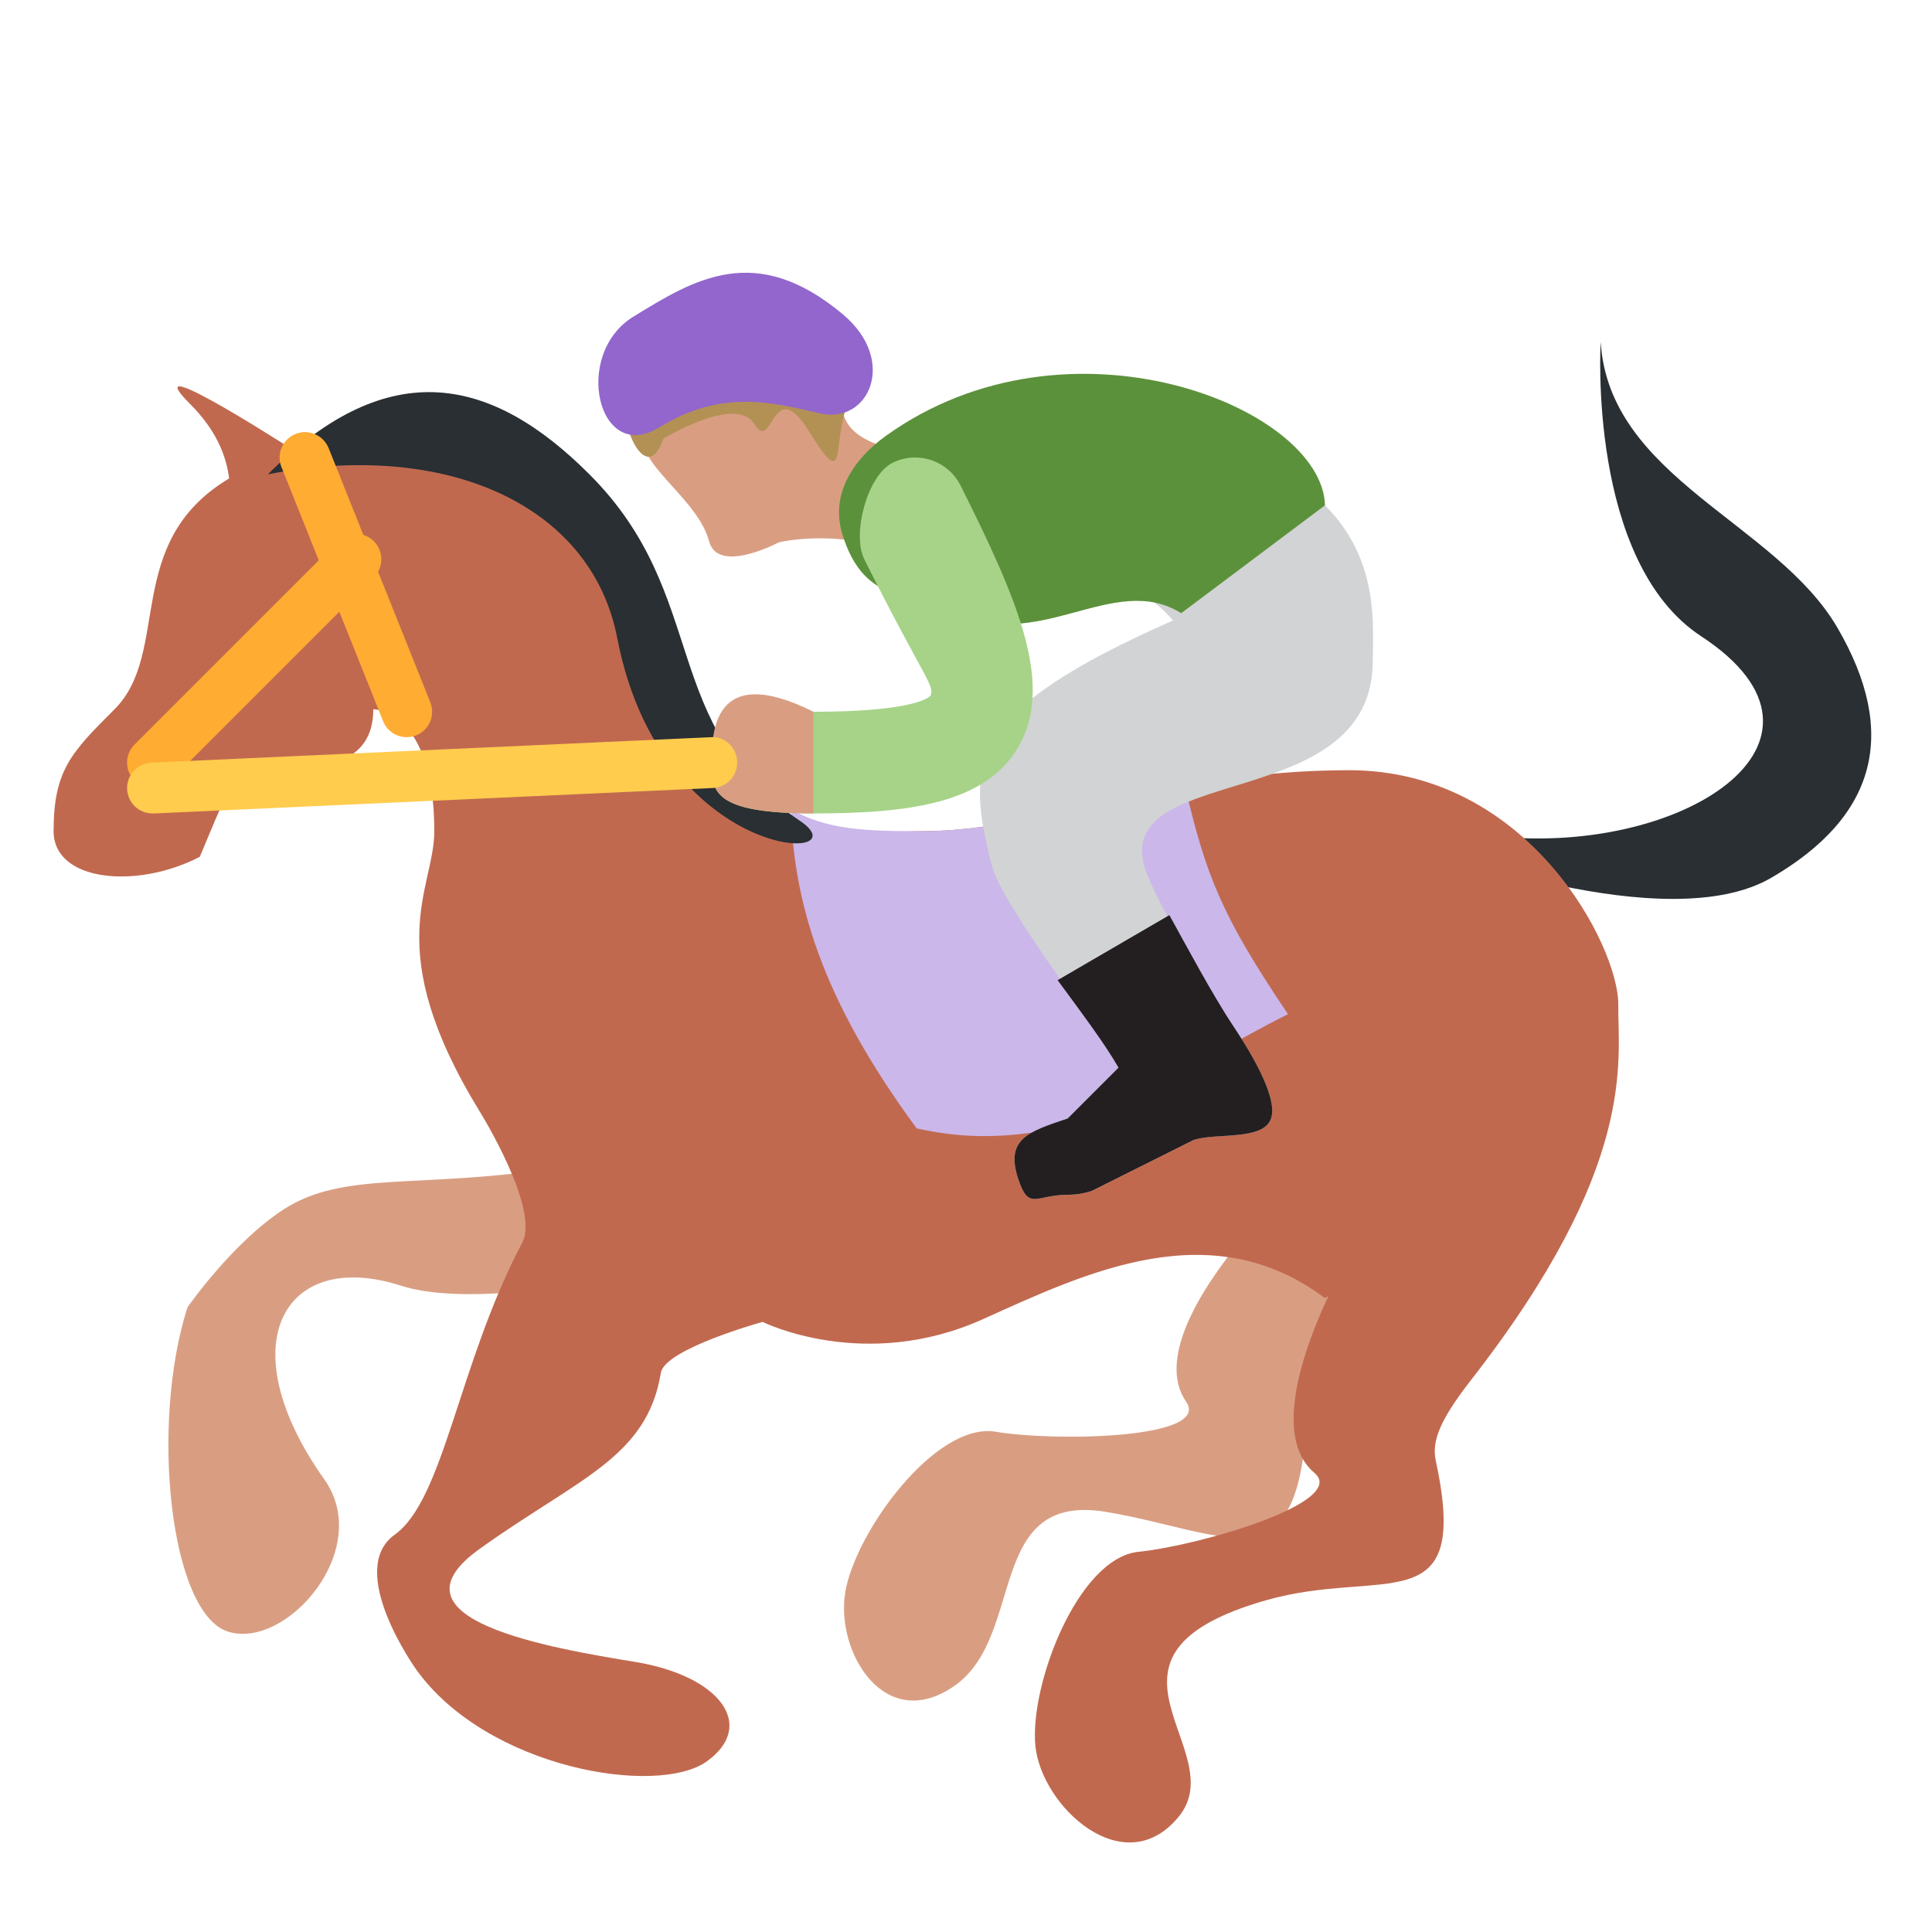
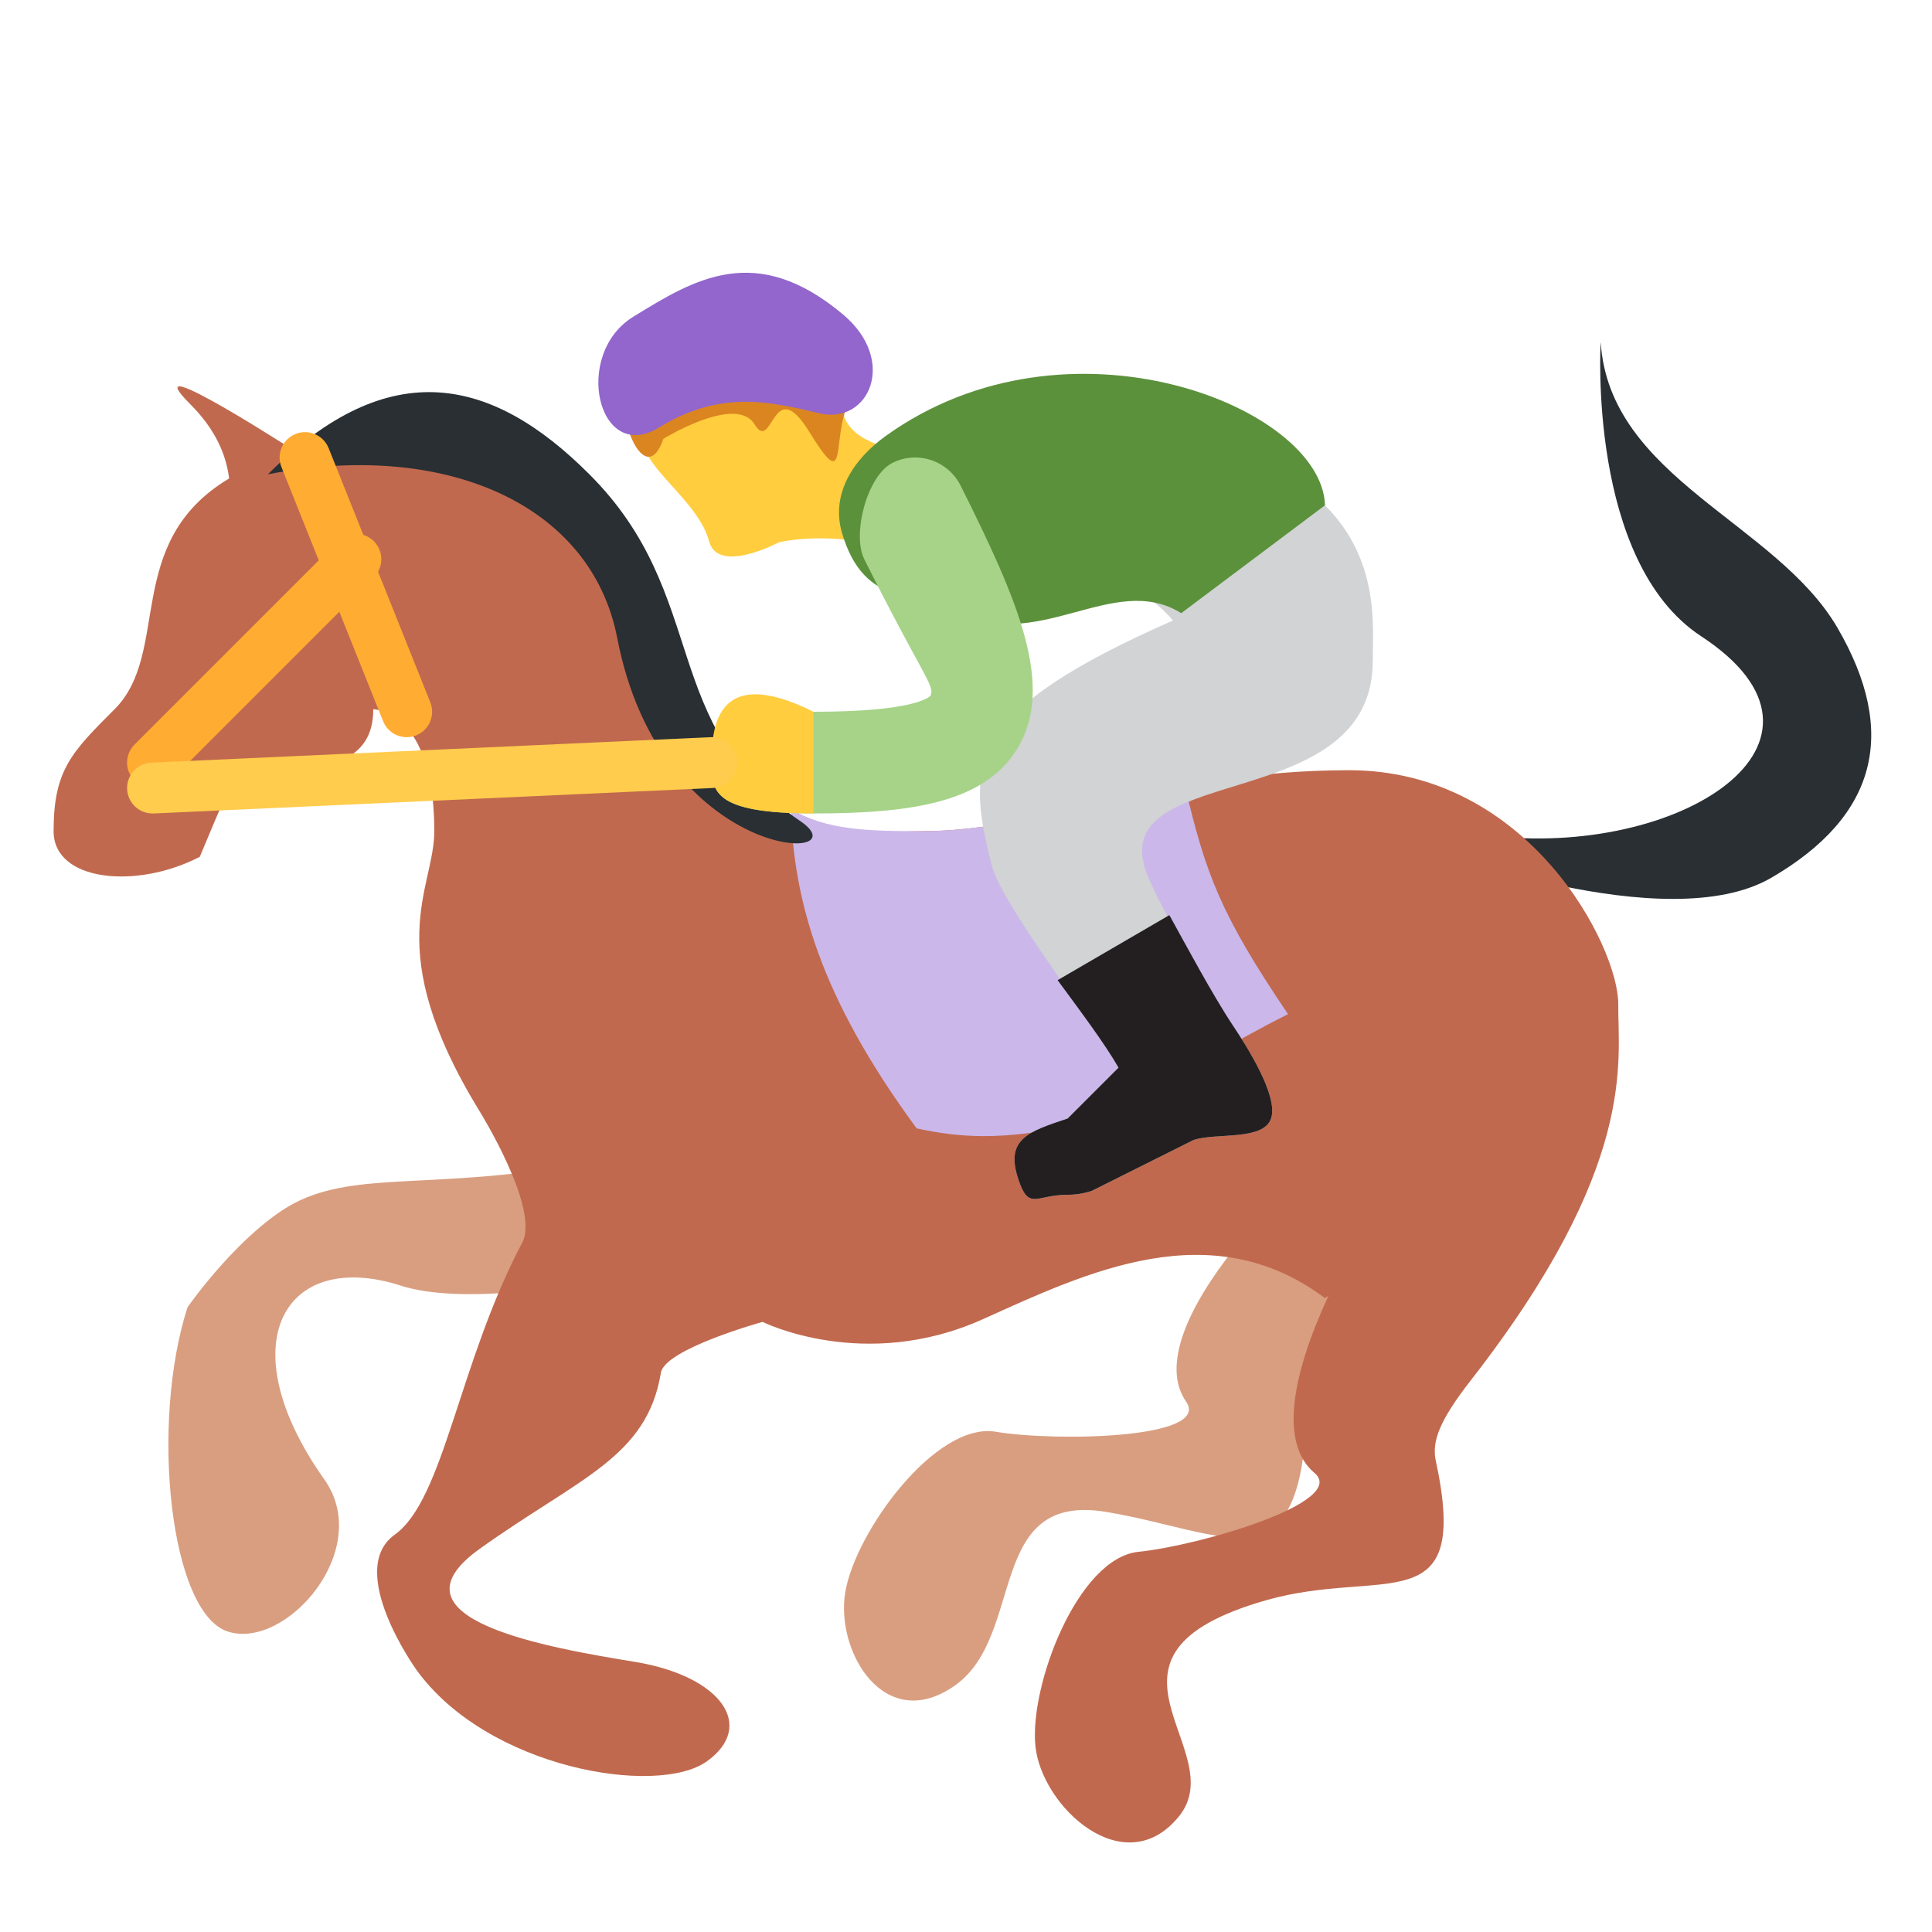
<svg xmlns="http://www.w3.org/2000/svg" viewBox="0 0 47.5 47.5" style="enable-background:new 0 0 47.5 47.5;" xml:space="preserve" version="1.1" id="svg2">
  <defs id="defs6">
    <clipPath id="clipPath16" clipPathUnits="userSpaceOnUse">
      <path id="path18" d="M 0,38 38,38 38,0 0,0 0,38 Z" />
    </clipPath>
  </defs>
  <g transform="matrix(1.25,0,0,-1.25,0,47.5)" id="g10">
    <g id="g12">
      <g clip-path="url(#clipPath16)" id="g14">
        <g transform="translate(28.0762,21.3354)" id="g20">
          <path id="path22" style="fill:#292f33;fill-opacity:1;fill-rule:nonzero;stroke:none" d="M 0,0 C 0,0 4.687,-1.807 6.761,-0.601 8.835,0.604 9.27,2.246 8.063,4.319 6.855,6.391 3.576,7.26 3.407,9.937 3.407,9.937 3.143,5.618 5.384,4.15 8.556,2.07 4.939,-0.237 1.177,0.235 -2.588,0.707 0,0 0,0" />
        </g>
        <g transform="translate(3.688,12.2871)" id="g24">
-           <path id="path26" style="fill:#d99e82;fill-opacity:1;fill-rule:nonzero;stroke:none" d="M 0,0 C -0.736,-2.285 -0.349,-6.011 0.794,-6.378 1.935,-6.745 3.671,-4.769 2.691,-3.385 0.794,-0.708 1.913,1.161 4.195,0.426 6.479,-0.309 12.881,1.572 14.389,2.348 15.897,3.12 9.829,3.138 7.178,2.731 4.527,2.324 3.062,2.693 1.876,1.916 0.872,1.258 0,0 0,0" />
+           <path id="path26" style="fill:#d99e80;fill-opacity:1;fill-rule:nonzero;stroke:none" d="M 0,0 C -0.736,-2.285 -0.349,-6.011 0.794,-6.378 1.935,-6.745 3.671,-4.769 2.691,-3.385 0.794,-0.708 1.913,1.161 4.195,0.426 6.479,-0.309 12.881,1.572 14.389,2.348 15.897,3.12 9.829,3.138 7.178,2.731 4.527,2.324 3.062,2.693 1.876,1.916 0.872,1.258 0,0 0,0" />
        </g>
        <g transform="translate(18.792,4.8555)" id="g28">
-           <path id="path30" style="fill:#d99e82;fill-opacity:1;fill-rule:nonzero;stroke:none" d="M 0,0 C 1.38,0.986 0.593,3.799 2.96,3.408 5.326,3.013 6.73,1.901 6.903,5.183 6.925,5.564 7.423,5.17 8.22,5.797 16.438,12.259 9.27,12.085 9.27,12.085 6.508,10.111 3.572,6.971 4.537,5.576 5.044,4.845 1.975,4.786 0.792,4.984 -0.391,5.181 -1.97,3.01 -2.167,1.827 -2.363,0.646 -1.379,-0.985 0,0" />
+           <path id="path30" style="fill:#d99e80;fill-opacity:1;fill-rule:nonzero;stroke:none" d="M 0,0 C 1.38,0.986 0.593,3.799 2.96,3.408 5.326,3.013 6.73,1.901 6.903,5.183 6.925,5.564 7.423,5.17 8.22,5.797 16.438,12.259 9.27,12.085 9.27,12.085 6.508,10.111 3.572,6.971 4.537,5.576 5.044,4.845 1.975,4.786 0.792,4.984 -0.391,5.181 -1.97,3.01 -2.167,1.827 -2.363,0.646 -1.379,-0.985 0,0" />
        </g>
        <g transform="translate(31.8291,18.249)" id="g32">
-           <path id="path34" style="fill:#c1694f;fill-opacity:1;fill-rule:nonzero;stroke:none" d="m 0,0 c 0.006,1.129 -1.757,4.602 -5.294,4.602 -3.6,0 -5.998,-1.199 -8.397,-1.199 -2.399,0 -3.939,-1.449 -5.139,3.348 -0.919,3.68 -3.401,5.201 -7,4 0,0 -3.455,2.248 -2.255,1.048 0.494,-0.494 0.706,-0.994 0.762,-1.459 -2.103,-1.257 -1.131,-3.416 -2.253,-4.539 -0.848,-0.847 -1.199,-1.199 -1.199,-2.398 0,-0.991 1.629,-1.15 2.875,-0.505 0.723,1.704 0.353,1.057 1.473,1.707 1.029,0.017 1.94,0.151 1.94,1.196 0,0 1.2,0 1.2,-2.398 0,-1.144 -1.083,-2.292 0.893,-5.513 0,0 1.19,-1.911 0.836,-2.581 -1.254,-2.371 -1.533,-5.044 -2.507,-5.743 -0.977,-0.698 0.419,-2.648 0.419,-2.648 1.395,-1.952 4.742,-2.508 5.718,-1.812 0.976,0.699 0.278,1.675 -1.395,1.955 -1.673,0.275 -5.021,0.833 -3.07,2.227 1.952,1.397 3.287,1.79 3.563,3.463 0.079,0.469 2,1 2,1 0,0 2,-1 4.337,0.055 2.043,0.922 4.481,2.09 6.722,0.414 l 0.069,0.039 c -0.713,-1.535 -0.968,-2.893 -0.275,-3.477 0.683,-0.573 -2.265,-1.434 -3.46,-1.553 -1.193,-0.123 -2.147,-2.628 -2.027,-3.821 0.121,-1.193 1.748,-2.7 2.82,-1.387 1.074,1.314 -2.107,3.162 1.714,4.254 2.307,0.66 4.034,-0.466 3.341,2.746 -0.081,0.374 0.068,0.786 0.693,1.586 C 0.388,-3.177 -0.008,-1.13 0,0" />
+           <path id="path34" style="fill:#c1694e;fill-opacity:1;fill-rule:nonzero;stroke:none" d="m 0,0 c 0.006,1.129 -1.757,4.602 -5.294,4.602 -3.6,0 -5.998,-1.199 -8.397,-1.199 -2.399,0 -3.939,-1.449 -5.139,3.348 -0.919,3.68 -3.401,5.201 -7,4 0,0 -3.455,2.248 -2.255,1.048 0.494,-0.494 0.706,-0.994 0.762,-1.459 -2.103,-1.257 -1.131,-3.416 -2.253,-4.539 -0.848,-0.847 -1.199,-1.199 -1.199,-2.398 0,-0.991 1.629,-1.15 2.875,-0.505 0.723,1.704 0.353,1.057 1.473,1.707 1.029,0.017 1.94,0.151 1.94,1.196 0,0 1.2,0 1.2,-2.398 0,-1.144 -1.083,-2.292 0.893,-5.513 0,0 1.19,-1.911 0.836,-2.581 -1.254,-2.371 -1.533,-5.044 -2.507,-5.743 -0.977,-0.698 0.419,-2.648 0.419,-2.648 1.395,-1.952 4.742,-2.508 5.718,-1.812 0.976,0.699 0.278,1.675 -1.395,1.955 -1.673,0.275 -5.021,0.833 -3.07,2.227 1.952,1.397 3.287,1.79 3.563,3.463 0.079,0.469 2,1 2,1 0,0 2,-1 4.337,0.055 2.043,0.922 4.481,2.09 6.722,0.414 l 0.069,0.039 c -0.713,-1.535 -0.968,-2.893 -0.275,-3.477 0.683,-0.573 -2.265,-1.434 -3.46,-1.553 -1.193,-0.123 -2.147,-2.628 -2.027,-3.821 0.121,-1.193 1.748,-2.7 2.82,-1.387 1.074,1.314 -2.107,3.162 1.714,4.254 2.307,0.66 4.034,-0.466 3.341,2.746 -0.081,0.374 0.068,0.786 0.693,1.586 C 0.388,-3.177 -0.008,-1.13 0,0" />
        </g>
        <g transform="translate(23.3086,22.5313)" id="g36">
          <path id="path38" style="fill:#cbb7ea;fill-opacity:1;fill-rule:nonzero;stroke:none" d="m 0,0 c -1.959,-0.354 -3.571,-0.879 -5.17,-0.879 -1.064,0 -1.888,0.017 -2.585,0.436 0.058,-1.778 0.558,-3.676 2.476,-6.282 0.423,-0.093 0.857,-0.152 1.307,-0.152 2.4,0 3.599,1.199 5.997,2.398 C 0.706,-2.525 0.41,-1.74 0,0" />
        </g>
        <g transform="translate(5.2695,28.6709)" id="g40">
          <path id="path42" style="fill:#292f33;fill-opacity:1;fill-rule:nonzero;stroke:none" d="M 0,0 C 2.399,2.399 4.428,1.897 6.323,0 8.723,-2.398 7.657,-4.922 10.47,-6.82 11.73,-7.67 7.73,-7.67 6.871,-3.221 6.362,-0.588 3.488,0.677 0,0" />
        </g>
        <g transform="translate(2.9995,22.5005)" id="g44">
          <path id="path46" style="fill:#ffac33;fill-opacity:1;fill-rule:nonzero;stroke:none" d="m 0,0 c -0.128,0 -0.256,0.049 -0.354,0.146 -0.195,0.196 -0.195,0.512 0,0.708 l 4,4 c 0.196,0.195 0.512,0.195 0.708,0 0.195,-0.196 0.195,-0.512 0,-0.708 l -4,-4 C 0.256,0.049 0.128,0 0,0" />
        </g>
        <g transform="translate(7.9995,23.5005)" id="g48">
          <path id="path50" style="fill:#ffac33;fill-opacity:1;fill-rule:nonzero;stroke:none" d="m 0,0 c -0.198,0 -0.386,0.119 -0.464,0.314 l -2,5 c -0.103,0.257 0.022,0.548 0.278,0.65 0.254,0.103 0.547,-0.022 0.65,-0.278 l 2,-5 C 0.567,0.429 0.442,0.138 0.186,0.036 0.125,0.011 0.062,0 0,0" />
        </g>
        <g transform="translate(12.8159,29.7466)" id="g52">
-           <path id="path54" style="fill:#d99e82;fill-opacity:1;fill-rule:nonzero;stroke:none" d="m 0,0 c -0.698,-0.674 0.878,-1.429 1.13,-2.391 0.175,-0.663 1.372,-0.023 1.372,-0.023 0,0 1.295,0.323 2.682,-0.332 1.32,-0.624 2.66,-0.383 2,1 C 6.52,-0.364 3.774,-1.042 3.738,0.329 3.646,3.61 0,0 0,0" />
+           <path id="path54" style="fill:#ffcd3e;fill-opacity:1;fill-rule:nonzero;stroke:none" d="m 0,0 c -0.698,-0.674 0.878,-1.429 1.13,-2.391 0.175,-0.663 1.372,-0.023 1.372,-0.023 0,0 1.295,0.323 2.682,-0.332 1.32,-0.624 2.66,-0.383 2,1 C 6.52,-0.364 3.774,-1.042 3.738,0.329 3.646,3.61 0,0 0,0" />
        </g>
        <g transform="translate(13.0479,29.3691)" id="g56">
-           <path id="path58" style="fill:#b39155;fill-opacity:1;fill-rule:nonzero;stroke:none" d="M 0,0 C -0.352,-1.032 -0.977,0.454 -0.728,1.184 -0.378,2.214 1.05,3.095 2.13,2.942 3.207,2.791 3.937,1.605 3.586,0.575 3.338,-0.154 3.599,-1.048 2.871,0.135 2.143,1.319 2.155,-0.305 1.792,0.287 1.427,0.879 0,0 0,0" />
+           <path id="path58" style="fill:#db8521;fill-opacity:1;fill-rule:nonzero;stroke:none" d="M 0,0 C -0.352,-1.032 -0.977,0.454 -0.728,1.184 -0.378,2.214 1.05,3.095 2.13,2.942 3.207,2.791 3.937,1.605 3.586,0.575 3.338,-0.154 3.599,-1.048 2.871,0.135 2.143,1.319 2.155,-0.305 1.792,0.287 1.427,0.879 0,0 0,0" />
        </g>
        <g transform="translate(21,14.5)" id="g60">
          <path id="path62" style="fill:#d1d3d4;fill-opacity:1;fill-rule:nonzero;stroke:none" d="M 0,0 C -0.629,0 -0.762,-0.321 -0.971,0.307 -1.232,1.093 -0.786,1.238 0,1.5 l 1,1 C 0.328,3.67 -1.305,5.719 -1.5,6.5 -2,8.5 -2,9.5 2.071,11.296 2.038,11.336 1.995,11.384 1.939,11.44 0.207,13.172 -1,10.5 -3,11.5 c -0.74,0.37 0.422,-0.525 -1,1 -0.565,0.606 0.213,1.739 1,2 3.951,1.319 5.864,1.258 8.061,-0.939 C 6.144,12.478 6,11.164 6,10.5 6,7.5 1,8.5 1.499,6.5 1.568,6.138 2.388,4.624 3.248,3.332 3.508,2.943 4.151,1.942 4,1.5 3.849,1.058 2.918,1.226 2.475,1.077 l -2,-1 C 0.316,0.024 0.156,0 0,0" />
        </g>
        <g transform="translate(18.7549,26.0005)" id="g64">
          <path id="path66" style="fill:#5c913b;fill-opacity:1;fill-rule:nonzero;stroke:none" d="M 0,0 C 1.631,-0.9 3.14,0.776 4.478,-0.061 L 7.306,2.061 C 7.251,4 2.245,6 -1.336,3.423 -1.968,2.968 -2.416,2.288 -2.196,1.526 -1.755,0 -0.67,0.37 0,0" />
        </g>
        <g transform="translate(23,20.0005)" id="g68">
          <path id="path70" style="fill:#231f20;fill-opacity:1;fill-rule:nonzero;stroke:none" d="M 0,0 -2.198,-1.279 C -1.741,-1.901 -1.274,-2.522 -1,-3 L -2,-4 C -2.786,-4.262 -3.232,-4.408 -2.971,-5.194 -2.762,-5.822 -2.629,-5.5 -2,-5.5 c 0.156,0 0.316,0.024 0.475,0.077 l 2,1 C 0.918,-4.275 1.849,-4.443 2,-4 2.151,-3.558 1.508,-2.557 1.248,-2.168 0.844,-1.561 0.312,-0.563 0,0" />
        </g>
        <g transform="translate(15.9995,22.0005)" id="g72">
          <path id="path74" style="fill:#a6d388;fill-opacity:1;fill-rule:nonzero;stroke:none" d="M 0,0 C -2,0 -2,0.448 -2,1 -2,1.552 -0.552,2 0,2 1.984,2 2.276,2.285 2.303,2.317 2.393,2.515 2.156,2.688 1,5 0.753,5.494 1.059,6.647 1.553,6.895 2.048,7.143 2.647,6.94 2.895,6.447 4.024,4.189 4.764,2.495 4.002,1.263 3.354,0.215 1.934,0 0,0" />
        </g>
        <g transform="translate(16,24.0005)" id="g76">
-           <path id="path78" style="fill:#d99e82;fill-opacity:1;fill-rule:nonzero;stroke:none" d="m 0,0 0,0 c -2,1 -2,-0.448 -2,-1 0,-0.552 0,-1 2,-1 l 0,0 0,2 z" />
+           <path id="path78" style="fill:#ffcd3e;fill-opacity:1;fill-rule:nonzero;stroke:none" d="m 0,0 0,0 c -2,1 -2,-0.448 -2,-1 0,-0.552 0,-1 2,-1 l 0,0 0,2 z" />
        </g>
        <g transform="translate(12.457,31.771)" id="g80">
          <path id="path82" style="fill:#9266cc;fill-opacity:1;fill-rule:nonzero;stroke:none" d="M 0,0 C 1.205,0.741 2.409,1.482 4.123,0.045 5.207,-0.863 4.632,-2.132 3.659,-1.9 2.687,-1.668 1.714,-1.437 0.509,-2.177 -0.695,-2.918 -1.205,-0.741 0,0" />
        </g>
        <g transform="translate(2.9995,22)" id="g84">
          <path id="path86" style="fill:#ffcc4d;fill-opacity:1;fill-rule:nonzero;stroke:none" d="M 0,0 C -0.266,0 -0.487,0.209 -0.499,0.477 -0.512,0.753 -0.298,0.987 -0.022,1 L 10.977,1.5 C 11.258,1.521 11.487,1.299 11.5,1.023 11.512,0.748 11.299,0.514 11.023,0.501 L 0.023,0 0,0 Z" />
        </g>
      </g>
    </g>
  </g>
</svg>
